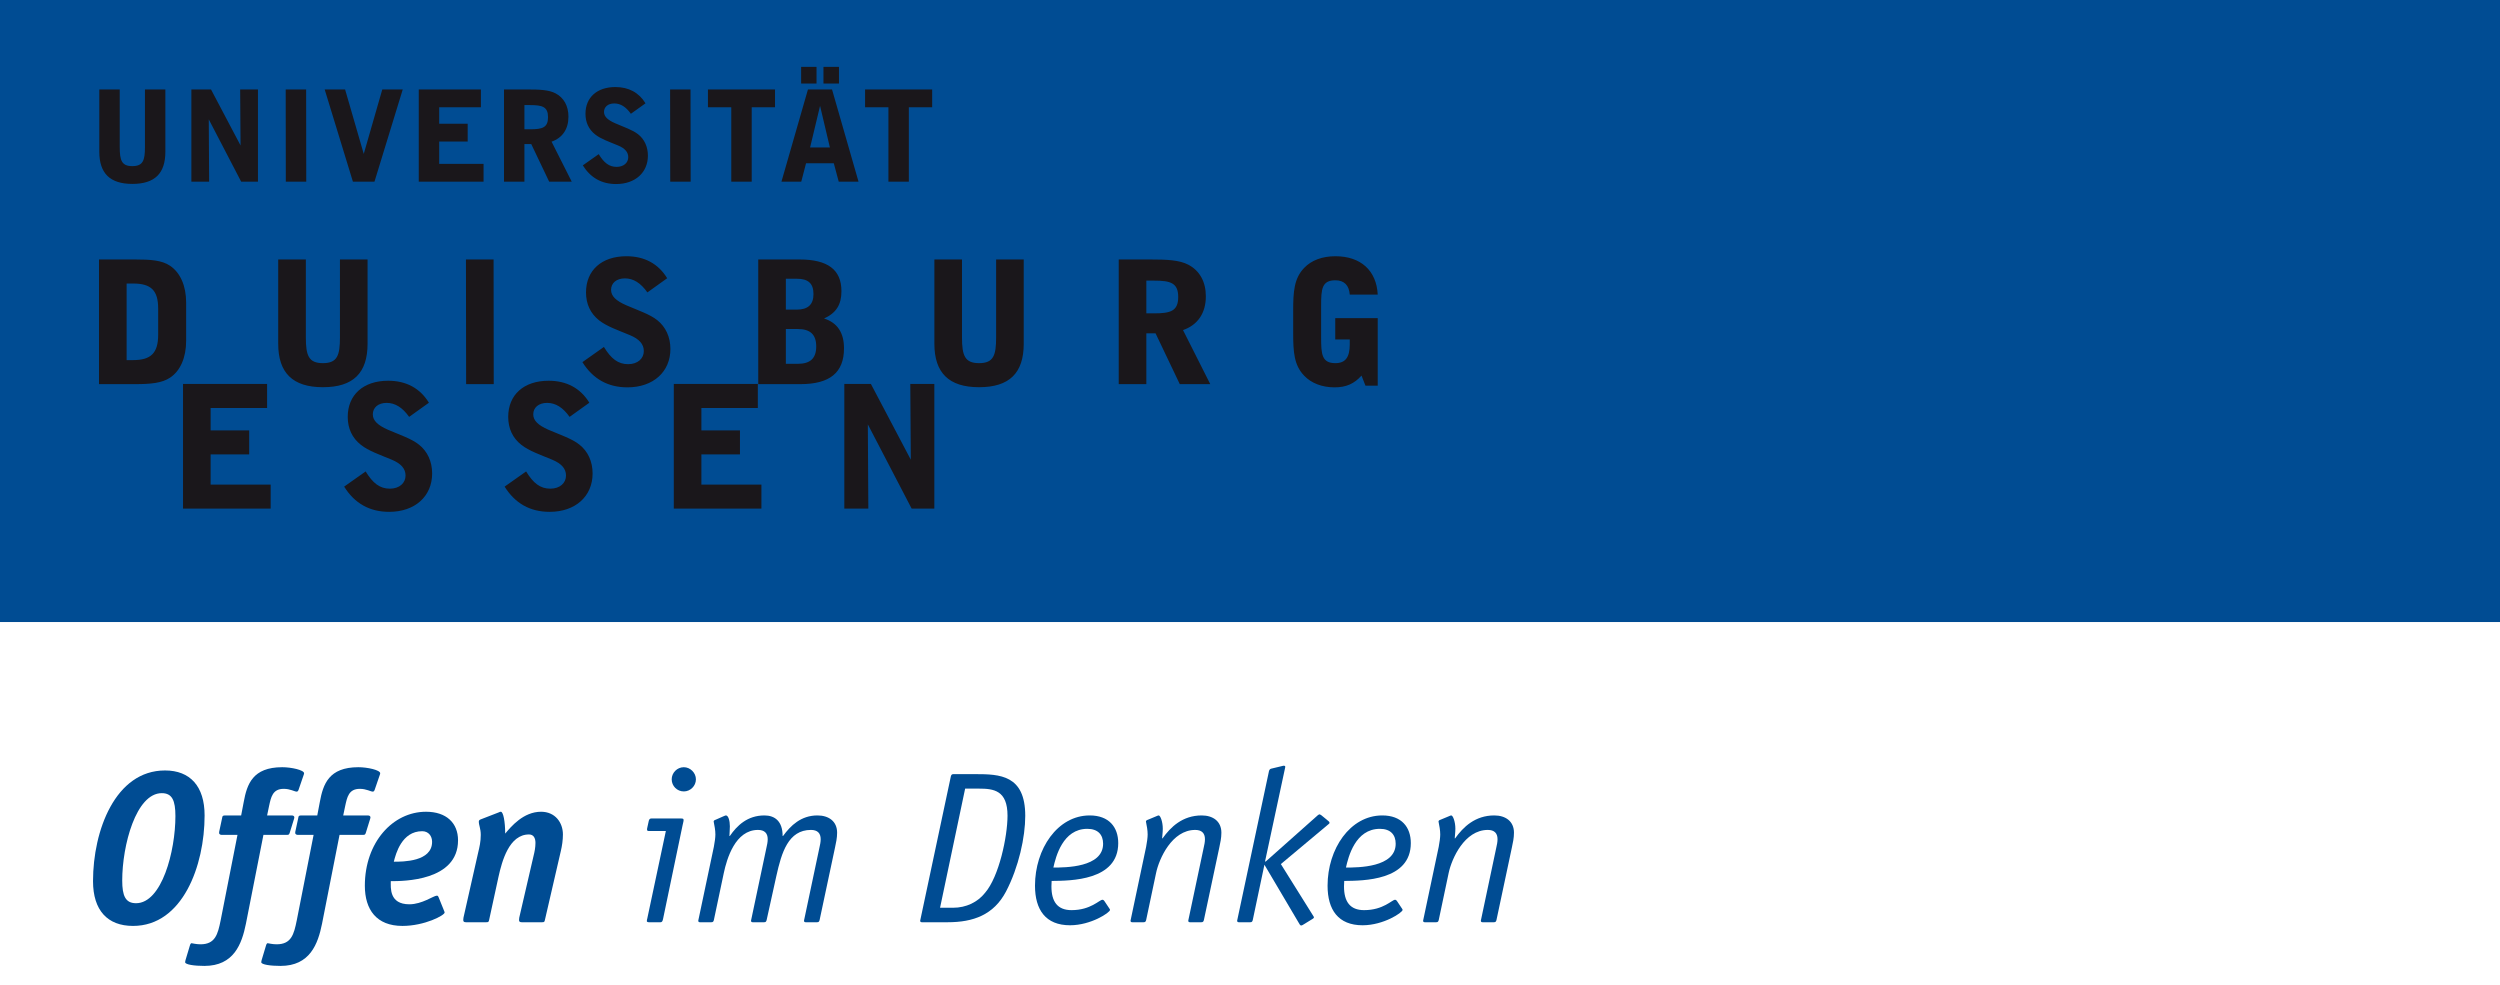
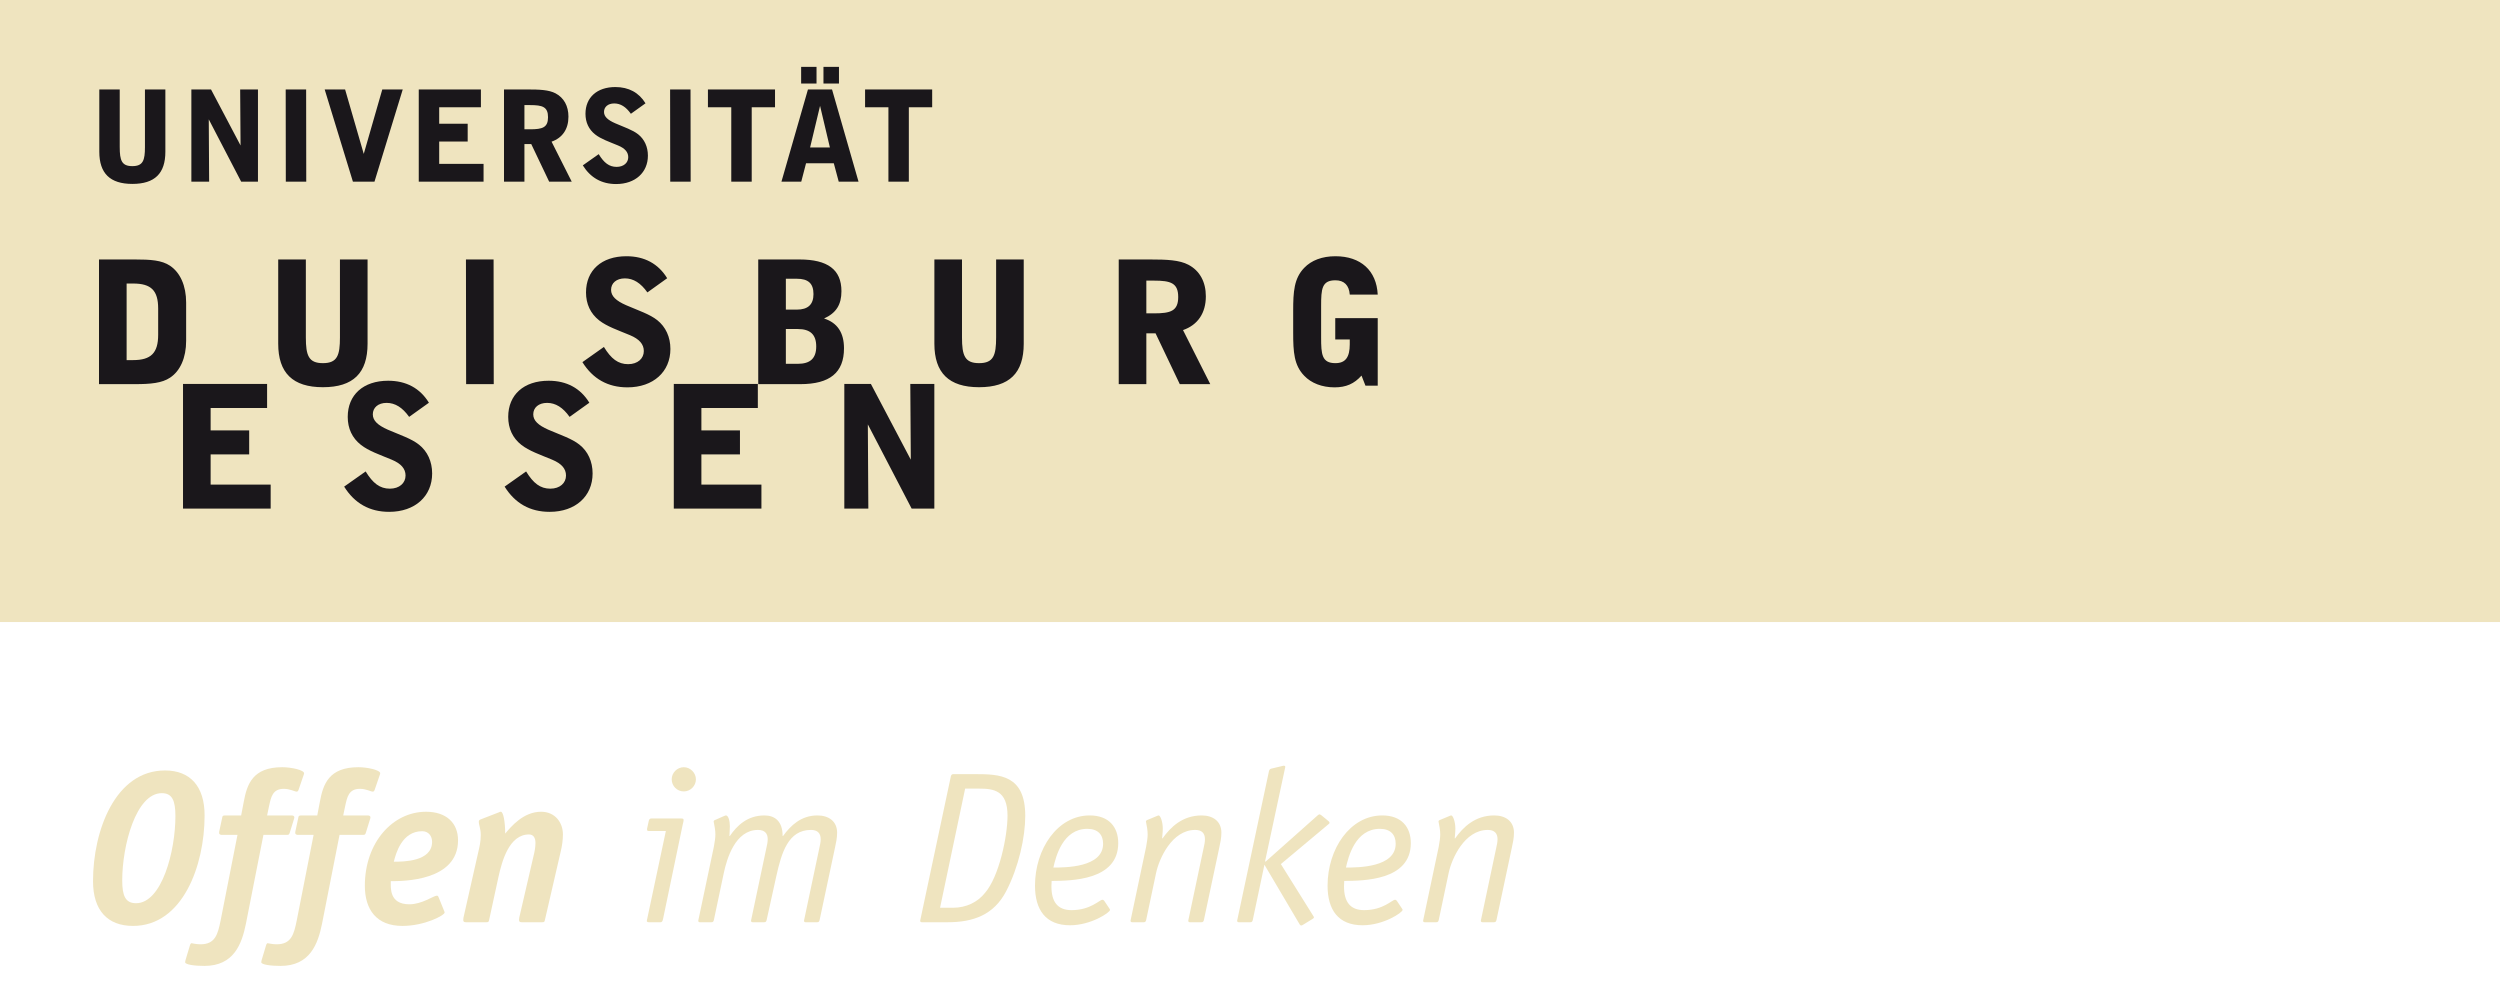
<svg xmlns="http://www.w3.org/2000/svg" version="1.2" viewBox="0 0 1052.362 414.567" height="414.567" width="1052.362" id="ude-logo" preserveAspectRatio="none">
  <style type="text/css">
- path { fill:#004c93;fill-opacity:1;fill-rule:nonzero;stroke:none }
+ path { fill:#efe4bf;fill-opacity:1;fill-rule:nonzero;stroke:none }
</style>
  <defs id="defs6">
    <clipPath id="clipPath16" clipPathUnits="userSpaceOnUse">
      <path id="path18" d="m 0,331.654 841.89,0 L 841.89,0 0,0 0,331.654 Z" />
    </clipPath>
  </defs>
  <g transform="matrix(1.25,0,0,-1.25,0,414.5675)">
    <g>
      <g clip-path="url(#clipPath16)">
        <g transform="translate(59.0718,56.833)">
          <path d="m 0,0 c 0,5.246 -1.094,7.721 -4.588,7.721 -8.666,0 -13.325,-17.549 -13.325,-29.418 0,-5.17 1.093,-7.645 4.659,-7.645 C -4.588,-29.342 0,-11.869 0,0 m -14.271,-36.988 c -8.595,0 -13.474,5.24 -13.474,15.074 0,17.035 7.501,37.279 24.249,37.279 8.446,0 13.324,-5.314 13.324,-15.146 0,-16.963 -7.426,-37.207 -24.099,-37.207" />
        </g>
        <g transform="translate(82.8135,20.5752)">
          <path d="m 0,0 c -1.384,-6.846 -4.079,-14.199 -13.98,-14.199 -3.352,0 -6.482,0.437 -6.482,1.238 0,0.287 0.072,0.506 0.145,0.799 l 1.529,5.099 c 0.147,0.36 0.294,0.508 0.512,0.508 0.216,0 1.455,-0.365 2.984,-0.365 4.951,0 5.825,3.348 6.772,8.008 l 5.68,28.836 -5.172,0 c -0.436,0 -1.018,0.074 -1.018,0.73 0,0.291 0.075,0.58 0.144,0.871 l 0.874,4.082 c 0.075,0.651 0.219,0.87 1.021,0.87 l 5.388,0 0.875,4.589 c 1.092,5.897 2.985,11.651 12.959,11.651 3.058,0 7.355,-0.949 7.355,-2.041 0,-0.221 -0.074,-0.363 -0.146,-0.582 L 17.694,44.996 C 17.475,44.559 17.256,44.49 17.11,44.49 c -0.728,0 -2.184,0.944 -4.369,0.944 -3.786,0 -4.296,-2.838 -4.951,-5.825 l -0.654,-3.132 8.3,0 c 0.655,0 0.874,-0.364 0.874,-0.653 0,-0.293 -0.146,-0.586 -0.219,-0.875 L 14.78,30.727 c -0.219,-0.655 -0.291,-0.803 -1.019,-0.803 l -7.864,0 L 0,0 Z" />
        </g>
        <g transform="translate(108.4463,20.5752)">
          <path d="m 0,0 c -1.384,-6.846 -4.079,-14.199 -13.98,-14.199 -3.35,0 -6.482,0.437 -6.482,1.238 0,0.287 0.072,0.506 0.147,0.799 l 1.528,5.099 c 0.146,0.36 0.29,0.508 0.509,0.508 0.218,0 1.456,-0.365 2.986,-0.365 4.954,0 5.825,3.348 6.772,8.008 l 5.679,28.836 -5.169,0 c -0.437,0 -1.021,0.074 -1.021,0.73 0,0.291 0.073,0.58 0.148,0.871 l 0.873,4.082 c 0.071,0.651 0.219,0.87 1.019,0.87 l 5.388,0 0.873,4.589 c 1.092,5.897 2.986,11.651 12.962,11.651 3.059,0 7.354,-0.949 7.354,-2.041 0,-0.221 -0.072,-0.363 -0.146,-0.582 L 17.691,44.996 C 17.475,44.559 17.257,44.49 17.11,44.49 c -0.728,0 -2.184,0.944 -4.367,0.944 -3.788,0 -4.298,-2.838 -4.953,-5.825 l -0.656,-3.132 8.301,0 c 0.656,0 0.875,-0.364 0.875,-0.653 0,-0.293 -0.146,-0.586 -0.219,-0.875 L 14.78,30.727 c -0.218,-0.655 -0.291,-0.803 -1.019,-0.803 l -7.865,0 L 0,0 Z" />
        </g>
        <g transform="translate(132.6211,41.4697)">
          <path d="m 0,0 c 3.132,0 12.889,0 12.889,6.697 0,1.893 -1.165,3.573 -3.351,3.573 C 2.694,10.27 0.655,2.693 0,0 m 16.893,-16.453 c 0.073,-0.219 0.219,-0.438 0.219,-0.656 0,-0.95 -6.772,-4.516 -14.199,-4.516 -8.736,0 -12.67,5.459 -12.67,13.543 0,14.562 9.394,24.906 20.607,24.906 6.846,0 10.776,-3.793 10.776,-9.615 0,-13.76 -18.494,-13.76 -22.645,-13.76 0,-2.185 -0.582,-7.791 6.262,-7.791 4.295,0 8.155,2.91 9.248,2.91 0.363,0 0.438,-0.216 0.582,-0.509 l 1.82,-4.512 z" />
        </g>
        <g transform="translate(183.5234,21.9561)" id="g36">
          <path d="m 0,0 c -0.145,-0.801 -0.291,-0.873 -1.019,-0.873 l -6.771,0 c -0.582,0 -0.947,0.148 -0.947,0.728 0,0.219 0.072,0.508 0.072,0.801 l 4.805,20.752 c 0.365,1.455 0.656,2.91 0.656,4.442 0,1.673 -0.656,2.841 -2.185,2.841 -6.698,0 -9.101,-9.031 -10.266,-14.273 L -18.785,0 c -0.146,-0.801 -0.293,-0.873 -1.021,-0.873 l -6.771,0 c -0.584,0 -0.946,0.148 -0.946,0.728 0,0.219 0.074,0.508 0.074,0.801 l 4.948,21.918 c 0.438,1.819 0.875,3.637 0.875,5.969 0,2.186 -0.656,3.203 -0.656,4.516 0,0.509 0.511,0.656 0.874,0.798 l 5.827,2.26 c 0.219,0.071 0.363,0.221 0.727,0.221 0.802,0 1.457,-3.279 1.457,-7.359 1.965,2.33 6.116,7.359 12.085,7.359 4.734,0 7.355,-3.643 7.355,-7.647 0,-1.892 -0.29,-3.859 -0.727,-5.683 L 0,0 Z" />
        </g>
        <g transform="translate(230.2773,65.1338)" id="g40">
          <path id="path42" d="m 0,0 c -2.257,0 -4.079,1.822 -4.079,4.078 0,2.186 1.822,4.08 4.079,4.08 2.184,0 4.077,-1.894 4.077,-4.08 C 4.077,1.822 2.184,0 0,0 m -6.917,-42.594 c -0.148,-0.658 -0.22,-1.457 -0.947,-1.457 l -3.861,0 c -0.437,0 -0.728,0.149 -0.728,0.367 0,0.288 0.073,0.649 0.147,0.87 l 6.262,29.49 -5.752,0 c -0.51,0 -0.584,0.219 -0.584,0.511 0,0.145 0,0.288 0.074,0.583 l 0.51,2.328 c 0.146,0.511 0.365,0.8 0.874,0.8 l 9.685,0 c 1.017,0 1.162,-0.07 1.162,-0.582 0,-0.435 -0.218,-1.017 -0.362,-1.818 l -6.48,-31.092 z" />
        </g>
        <g transform="translate(275.9316,46.1318)">
          <path id="path46" d="m 0,0 c 0.219,0.949 0.438,1.967 0.438,2.912 0,2.041 -1.092,3.129 -3.277,3.129 -7.646,0 -9.902,-7.643 -11.65,-15.506 l -3.277,-14.855 c -0.147,-0.512 -0.29,-0.729 -0.875,-0.729 l -3.786,0 c -0.364,0 -0.582,0.149 -0.582,0.436 0,0.144 0,0.363 0.074,0.511 L -17.838,0 c 0.218,0.949 0.437,1.967 0.437,2.912 0,2.041 -1.093,3.129 -3.279,3.129 -7.645,0 -10.483,-9.684 -11.503,-14.488 l -3.352,-15.873 c -0.144,-0.512 -0.287,-0.729 -0.871,-0.729 l -3.788,0 c -0.363,0 -0.582,0.149 -0.582,0.436 0,0.144 0,0.363 0.075,0.511 l 5.166,24.463 c 0.294,1.532 0.513,3.131 0.513,4.155 0,1.453 -0.293,2.91 -0.582,4.367 0,0.291 0.363,0.51 0.654,0.582 l 2.476,1.092 c 0.437,0.144 0.728,0.363 1.018,0.363 0.8,0 1.312,-1.82 1.312,-3.637 0,-1.461 -0.147,-2.33 -0.147,-3.279 l 0.147,0 c 2.402,3.496 5.898,6.916 11.65,6.916 3.495,0 6.116,-1.963 6.116,-6.916 l 0.145,0 C -9.685,7.5 -6.188,10.92 -0.654,10.92 3.132,10.92 5.972,8.957 5.972,5.098 5.972,3.348 5.607,1.674 5.244,0 L 0.072,-24.32 c -0.143,-0.512 -0.29,-0.729 -0.871,-0.729 l -3.788,0 c -0.364,0 -0.581,0.149 -0.581,0.436 0,0.144 0,0.363 0.073,0.511 L 0,0 Z" />
        </g>
        <g transform="translate(320.9395,25.9619)" id="g48">
          <path id="path50" d="m 0,0 c 4.441,0 8.301,1.891 10.776,5.02 4.732,5.466 7.572,19.009 7.572,26 0,8.519 -4.661,9.099 -9.611,9.099 l -4.66,0 L -4.369,0 0,0 Z m 7.427,45 c 8.372,0 16.892,-0.293 16.892,-14.055 0,-7.134 -2.186,-17.256 -6.481,-25.486 C 13.687,-2.402 6.844,-4.879 -1.821,-4.879 l -8.667,0 c -0.362,0 -0.581,0.149 -0.581,0.512 L -0.729,44.27 C -0.583,44.852 -0.293,45 0.145,45 l 7.282,0 z" />
        </g>
        <g transform="translate(371.4771,47.5127)" id="g52">
          <path id="path54" d="m 0,0 c 0,3.061 -1.749,5.027 -5.316,5.027 -8.299,0 -10.63,-9.468 -11.431,-13.037 C -12.743,-8.01 0,-8.01 0,0 m 2.184,-21.916 c 0.074,-0.143 0.146,-0.217 0.146,-0.361 0,-0.875 -6.408,-5.172 -13.471,-5.172 -8.227,0 -11.795,5.24 -11.795,13.324 0,12.381 7.572,23.664 18.422,23.664 6.479,0 9.609,-3.932 9.609,-9.32 0,-12.668 -16.017,-12.668 -22.426,-12.74 0,-0.657 -0.072,-1.241 -0.072,-1.823 0,-5.166 2.039,-8.008 6.771,-8.008 6.481,0 9.392,3.493 10.414,3.493 0.29,0 0.509,-0.215 0.653,-0.432 l 1.749,-2.625 z" />
        </g>
        <g transform="translate(385.9688,46.4932)" id="g56">
          <path id="path58" d="m 0,0 c 0.291,1.531 0.509,3.131 0.509,4.154 0,1.453 -0.29,2.91 -0.581,4.367 0,0.292 0.363,0.51 0.655,0.583 l 2.622,1.091 c 0.437,0.145 0.728,0.364 1.021,0.364 0.581,0 1.38,-2.182 1.38,-4.444 0,-1.453 -0.218,-2.617 -0.218,-3.273 l 0.147,0 c 2.694,3.785 6.698,7.717 13.177,7.717 3.789,0 6.628,-1.963 6.628,-5.823 0,-1.75 -0.362,-3.423 -0.727,-5.097 l -5.169,-24.321 c -0.148,-0.511 -0.294,-0.728 -0.876,-0.728 l -3.785,0 c -0.365,0 -0.584,0.148 -0.584,0.435 0,0.145 0,0.364 0.072,0.512 l 5.097,24.102 c 0.219,0.949 0.438,1.966 0.438,2.912 0,2.041 -1.094,3.129 -3.277,3.129 C 8.667,5.68 4.37,-4.004 3.351,-8.809 L 0,-24.682 c -0.147,-0.511 -0.291,-0.728 -0.872,-0.728 l -3.788,0 c -0.365,0 -0.584,0.148 -0.584,0.435 0,0.145 0,0.364 0.075,0.512 L 0,0 Z" />
        </g>
        <g transform="translate(421.8706,21.8115)" id="g60">
          <path id="path62" d="m 0,0 c -0.145,-0.512 -0.291,-0.729 -0.872,-0.729 l -3.788,0 c -0.363,0 -0.583,0.149 -0.583,0.436 0,0.145 0,0.363 0.076,0.512 L 5.388,49.805 c 0.073,0.437 0.219,1.019 0.73,1.164 l 3.642,0.873 c 0.144,0 0.363,0.144 0.653,0.144 0.509,0 0.584,-0.216 0.509,-0.58 L 4.151,19.805 4.297,19.658 21.917,35.314 c 0.146,0.073 0.365,0.293 0.583,0.293 0.148,0 0.438,-0.22 0.584,-0.293 l 2.474,-2.037 c 0.147,-0.15 0.293,-0.293 0.293,-0.437 0,-0.295 -0.146,-0.438 -0.293,-0.512 L 9.466,18.859 20.389,1.383 c 0.072,-0.145 0.219,-0.289 0.219,-0.438 0,-0.216 -0.291,-0.507 -0.509,-0.582 l -3.205,-1.967 c -0.219,-0.144 -0.437,-0.218 -0.582,-0.218 -0.218,0 -0.437,0.218 -0.511,0.367 L 3.932,18.641 0,0 Z" />
        </g>
        <g transform="translate(470.0039,47.5127)" id="g64">
          <path id="path66" d="m 0,0 c 0,3.061 -1.746,5.027 -5.316,5.027 -8.299,0 -10.629,-9.468 -11.433,-13.037 C -12.743,-8.01 0,-8.01 0,0 m 2.185,-21.916 c 0.073,-0.143 0.145,-0.217 0.145,-0.361 0,-0.875 -6.406,-5.172 -13.469,-5.172 -8.228,0 -11.798,5.24 -11.798,13.324 0,12.381 7.575,23.664 18.422,23.664 6.482,0 9.612,-3.932 9.612,-9.32 0,-12.668 -16.017,-12.668 -22.426,-12.74 0,-0.657 -0.074,-1.241 -0.074,-1.823 0,-5.166 2.041,-8.008 6.77,-8.008 6.485,0 9.396,3.493 10.415,3.493 0.292,0 0.51,-0.215 0.656,-0.432 l 1.747,-2.625 z" />
        </g>
        <g transform="translate(484.498,46.4932)" id="g68">
          <path id="path70" d="m 0,0 c 0.291,1.531 0.509,3.131 0.509,4.154 0,1.453 -0.29,2.91 -0.581,4.367 0,0.292 0.363,0.51 0.655,0.583 l 2.621,1.091 c 0.438,0.145 0.728,0.364 1.021,0.364 0.582,0 1.38,-2.182 1.38,-4.444 0,-1.453 -0.217,-2.617 -0.217,-3.273 l 0.145,0 c 2.696,3.785 6.7,7.717 13.179,7.717 3.788,0 6.628,-1.963 6.628,-5.823 0,-1.75 -0.363,-3.423 -0.729,-5.097 l -5.169,-24.321 c -0.146,-0.511 -0.294,-0.728 -0.874,-0.728 l -3.786,0 c -0.366,0 -0.584,0.148 -0.584,0.435 0,0.145 0,0.364 0.073,0.512 l 5.098,24.102 c 0.218,0.949 0.436,1.966 0.436,2.912 0,2.041 -1.093,3.129 -3.277,3.129 C 8.667,5.68 4.369,-4.004 3.351,-8.809 L 0,-24.682 c -0.146,-0.511 -0.291,-0.728 -0.872,-0.728 l -3.789,0 c -0.364,0 -0.583,0.148 -0.583,0.435 0,0.145 0,0.364 0.074,0.512 L 0,0 Z" />
        </g>
        <path id="path72" d="m 0,122.181 841.89,0 0,209.473 -841.89,0 0,-209.473 z" />
        <g transform="translate(57.2827,204.4829)" id="g74">
          <path id="path76" d="m 0,0 c -2.759,-1.852 -6.607,-2.191 -11.827,-2.191 l -12.117,0 0,41.984 12.117,0 c 5.22,0 9.018,-0.238 11.827,-2.127 3.386,-2.296 5.401,-6.66 5.401,-12.4 l 0,-12.867 C 5.401,6.658 3.386,2.236 0,0 m -4.02,23.254 c 0,6.09 -2.347,8.438 -8.438,8.438 l -2.184,0 0,-25.788 2.184,0 c 6.025,0 8.438,2.415 8.438,8.506 l 0,8.844 z M 51.456,-3.225 c -10.17,0 -15.049,4.829 -15.049,14.653 l 0,28.365 9.307,0 0,-26.246 c 0,-6.084 0.918,-8.668 5.742,-8.668 4.877,0 5.74,2.636 5.74,8.668 l 0,26.246 9.301,0 0,-28.365 c 0,-9.882 -4.825,-14.653 -15.041,-14.653 m 48.232,1.034 -0.06,41.984 9.307,0 0.053,-41.984 -9.3,0 z m 53.46,35.615 c -2.873,0 -4.648,-1.611 -4.648,-3.853 0,-2.128 1.667,-3.681 5.05,-5.169 4.251,-1.838 7.987,-3.043 10.509,-5.052 2.811,-2.244 4.422,-5.633 4.422,-9.708 0,-7.644 -5.735,-12.915 -14.47,-12.915 -6.605,0 -11.653,2.873 -15.165,8.492 l 7.241,5.117 c 2.413,-3.969 4.772,-5.799 8.158,-5.799 3.216,0 5.281,1.889 5.281,4.412 0,2.296 -1.493,4.024 -4.647,5.346 -4.137,1.719 -7.757,2.934 -10.396,4.987 -2.93,2.31 -4.423,5.517 -4.423,9.417 0,7.412 5.221,12.184 13.609,12.184 6.083,0 10.74,-2.52 13.724,-7.408 l -6.663,-4.776 c -2.242,3.172 -4.71,4.725 -7.582,4.725 m 67.077,-13.509 c 4.477,-1.431 6.713,-4.757 6.713,-10.048 0,-8.212 -4.82,-12.058 -14.7,-12.058 l -14.181,0 0,41.984 13.897,0 c 9.473,0 14.125,-3.398 14.125,-10.687 0,-4.538 -1.775,-7.346 -5.854,-9.191 m -9.189,13.388 -3.676,0 0,-10.399 3.676,0 c 3.79,0 5.624,1.73 5.624,5.223 0,3.621 -1.782,5.176 -5.624,5.176 m 0.346,-16.934 -4.022,0 0,-11.715 4.022,0 c 4.187,0 6.203,1.836 6.203,5.845 0,4.022 -2.016,5.87 -6.203,5.87 m 61.044,-19.594 c -10.173,0 -15.051,4.829 -15.051,14.653 l 0,28.365 9.3,0 0,-26.246 c 0,-6.084 0.925,-8.668 5.751,-8.668 4.874,0 5.741,2.636 5.741,8.668 l 0,26.246 9.297,0 0,-28.365 c 0,-9.882 -4.824,-14.653 -15.038,-14.653 m 68.678,19.239 9.18,-18.205 -10.268,0 -8.158,17.111 -3.104,0 0,-17.111 -9.298,0 0,41.984 10.557,0 c 5.631,0 9.882,-0.174 12.924,-1.787 3.788,-2.004 5.857,-5.742 5.857,-10.613 0,-5.633 -2.702,-9.655 -7.69,-11.379 m -9.769,16.656 -2.581,0 0,-11.024 2.581,0 c 5.631,0 8.151,0.801 8.151,5.508 0,4.717 -2.52,5.516 -8.151,5.516 m 61.037,-19.807 0,7.174 14.303,0 0,-22.746 -4.131,0 -1.329,3.398 c -2.466,-2.766 -5.219,-3.962 -9.066,-3.962 -4.242,0 -7.87,1.421 -10.224,3.906 -3.438,3.549 -3.722,7.97 -3.722,14.462 l 0,7.412 c 0,6.427 0.284,10.917 3.722,14.471 2.415,2.525 6.033,3.905 10.504,3.905 8.511,0 13.845,-4.822 14.246,-12.918 l -9.417,0 c -0.226,3.15 -1.901,4.814 -4.829,4.814 -4.591,0 -4.816,-2.918 -4.816,-8.661 l 0,-10.571 c 0,-5.685 0.225,-8.668 4.816,-8.668 3.396,0 4.829,2.004 4.829,6.366 l 0,1.618 -4.886,0 z" style="fill:#1a171b !important;" />
        </g>
        <g transform="translate(91.1489,168.4702)" id="g78">
          <path id="path80" d="m 0,0 0,-8.094 -29.519,0 0,41.98 28.315,0 0,-8.104 -19.012,0 0,-7.527 12.98,0 0,-8.09 -12.98,0 L -20.216,0 0,0 Z m 39.045,27.509 c -2.87,0 -4.647,-1.61 -4.647,-3.852 0,-2.123 1.662,-3.668 5.052,-5.171 4.251,-1.831 7.985,-3.034 10.509,-5.052 2.809,-2.23 4.421,-5.627 4.421,-9.695 0,-7.644 -5.743,-12.921 -14.474,-12.921 -6.598,0 -11.654,2.861 -15.16,8.495 l 7.239,5.111 c 2.413,-3.958 4.767,-5.802 8.158,-5.802 3.209,0 5.28,1.893 5.28,4.42 0,2.295 -1.497,4.021 -4.651,5.338 -4.139,1.726 -7.759,2.927 -10.391,5.002 -2.928,2.295 -4.429,5.512 -4.429,9.415 0,7.413 5.229,12.171 13.609,12.171 6.091,0 10.739,-2.52 13.731,-7.406 L 46.63,22.797 c -2.243,3.161 -4.713,4.712 -7.585,4.712 m 54.037,0 c -2.872,0 -4.655,-1.61 -4.655,-3.852 0,-2.123 1.674,-3.668 5.058,-5.171 4.249,-1.831 7.985,-3.034 10.514,-5.052 2.81,-2.23 4.414,-5.627 4.414,-9.695 0,-7.644 -5.742,-12.921 -14.464,-12.921 -6.611,0 -11.657,2.861 -15.164,8.495 l 7.235,5.111 c 2.407,-3.958 4.768,-5.802 8.151,-5.802 3.222,0 5.287,1.893 5.287,4.42 0,2.295 -1.493,4.021 -4.653,5.338 -4.138,1.726 -7.751,2.927 -10.395,5.002 -2.926,2.295 -4.416,5.512 -4.416,9.415 0,7.413 5.22,12.171 13.604,12.171 6.09,0 10.736,-2.52 13.721,-7.406 l -6.657,-4.765 c -2.242,3.161 -4.709,4.712 -7.58,4.712 M 165.266,0 l 0,-8.094 -29.513,0 0,41.98 28.304,0 0,-8.104 -19.008,0 0,-7.527 12.987,0 0,-8.09 -12.987,0 0,-10.165 20.217,0 z m 50.588,-8.094 -14.754,28.365 0.17,-28.365 -8.091,0 0,41.98 8.952,0 13.44,-25.506 -0.172,25.506 8.095,0 0,-41.98 -7.64,0 z" style="fill:#1a171b !important;" />
        </g>
        <g transform="translate(44.564,269.7212)" id="g82">
          <path id="path84" d="m 0,0 c -7.519,0 -11.122,3.566 -11.122,10.835 l 0,20.974 6.877,0 0,-19.414 c 0,-4.499 0.673,-6.408 4.245,-6.408 3.616,0 4.249,1.955 4.249,6.408 l 0,19.414 6.876,0 0,-20.974 C 11.125,3.527 7.563,0 0,0 m 36.652,0.756 -10.913,20.985 0.125,-20.985 -5.985,0 0,31.053 6.621,0 9.944,-18.86 -0.132,18.86 5.994,0 0,-31.053 -5.654,0 z m 15.033,0 -0.039,31.053 6.883,0 0.039,-31.053 -6.883,0 z m 29.858,0 -7.262,0 -9.509,31.053 6.878,0 6.282,-21.704 6.242,21.704 6.886,0 -9.517,-31.053 z m 36.735,5.993 0,-5.993 -21.824,0 0,31.053 20.933,0 0,-5.988 -14.049,0 0,-5.562 9.593,0 0,-5.989 -9.593,0 0,-7.521 14.94,0 z m 22.898,7.477 6.795,-13.47 -7.602,0 -6.033,12.664 -2.297,0 0,-12.664 -6.878,0 0,31.053 7.814,0 c 4.166,0 7.307,-0.129 9.561,-1.317 2.797,-1.488 4.327,-4.246 4.327,-7.854 0,-4.165 -1.998,-7.128 -5.687,-8.412 m -7.222,12.316 -1.915,0 0,-8.151 1.915,0 c 4.167,0 6.032,0.591 6.032,4.07 0,3.494 -1.865,4.081 -6.032,4.081 m 28.326,0.555 c -2.123,0 -3.439,-1.193 -3.439,-2.849 0,-1.566 1.234,-2.719 3.744,-3.816 3.133,-1.354 5.897,-2.256 7.767,-3.739 2.08,-1.656 3.27,-4.164 3.27,-7.179 0,-5.654 -4.245,-9.559 -10.702,-9.559 -4.883,0 -8.625,2.126 -11.22,6.29 l 5.353,3.777 c 1.788,-2.932 3.532,-4.286 6.033,-4.286 2.381,0 3.915,1.399 3.915,3.262 0,1.703 -1.103,2.984 -3.445,3.951 -3.058,1.277 -5.738,2.166 -7.683,3.698 -2.166,1.704 -3.274,4.082 -3.274,6.968 0,5.479 3.868,9.004 10.063,9.004 4.503,0 7.943,-1.869 10.153,-5.477 l -4.925,-3.527 c -1.663,2.34 -3.484,3.482 -5.61,3.482 m 18.861,-26.341 -0.044,31.053 6.877,0 0.047,-31.053 -6.88,0 z m 27.44,25.065 0,-25.065 -6.886,0 0,25.065 -7.859,0 0,5.988 22.592,0 0,-5.988 -7.847,0 z m 24.161,13.584 5.222,0 0,-5.599 -5.222,0 0,5.599 z m -7.518,0 5.183,0 0,-5.599 -5.183,0 0,5.599 z m 10.403,-7.596 8.923,-31.053 -6.666,0 -1.664,6.203 -9.34,0 -1.616,-6.203 -6.672,0 8.925,31.053 8.11,0 z m -0.719,-19.538 -3.314,14.02 -3.353,-14.02 6.667,0 z m 26.585,13.55 0,-25.065 -6.877,0 0,25.065 -7.861,0 0,5.988 22.597,0 0,-5.988 -7.859,0 z" style="fill:#1a171b !important;" />
        </g>
      </g>
    </g>
  </g>
</svg>
